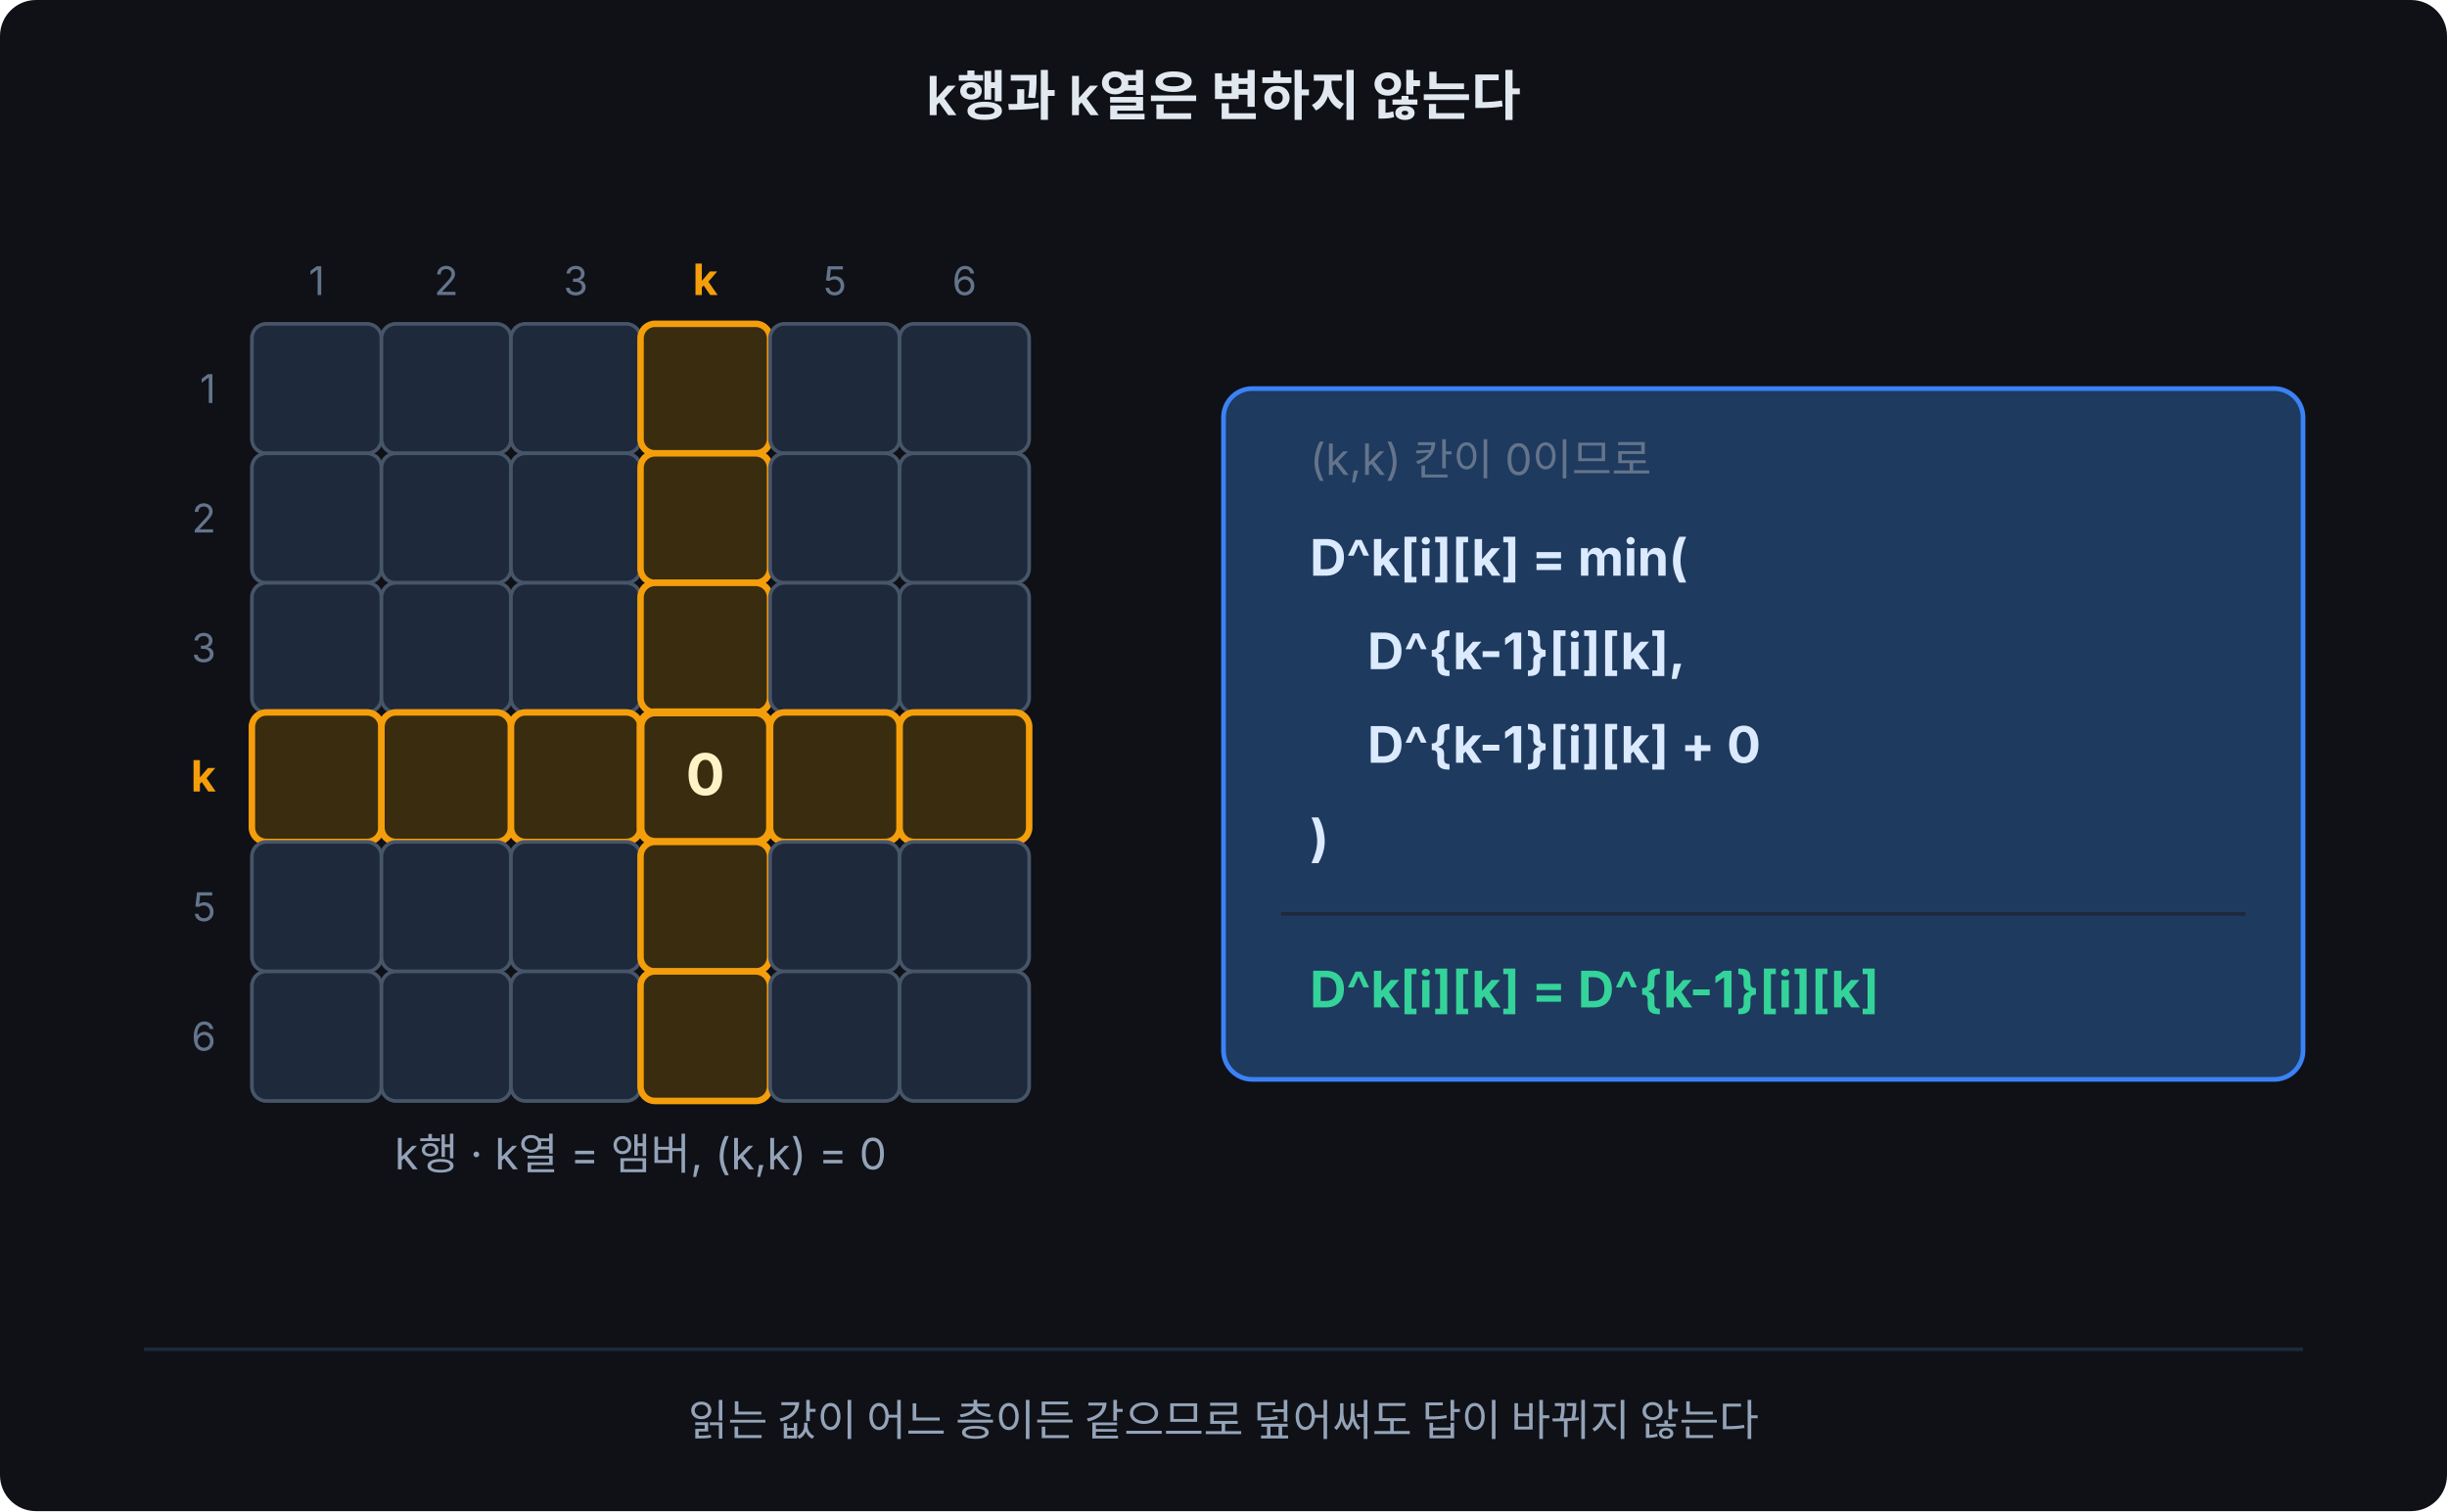
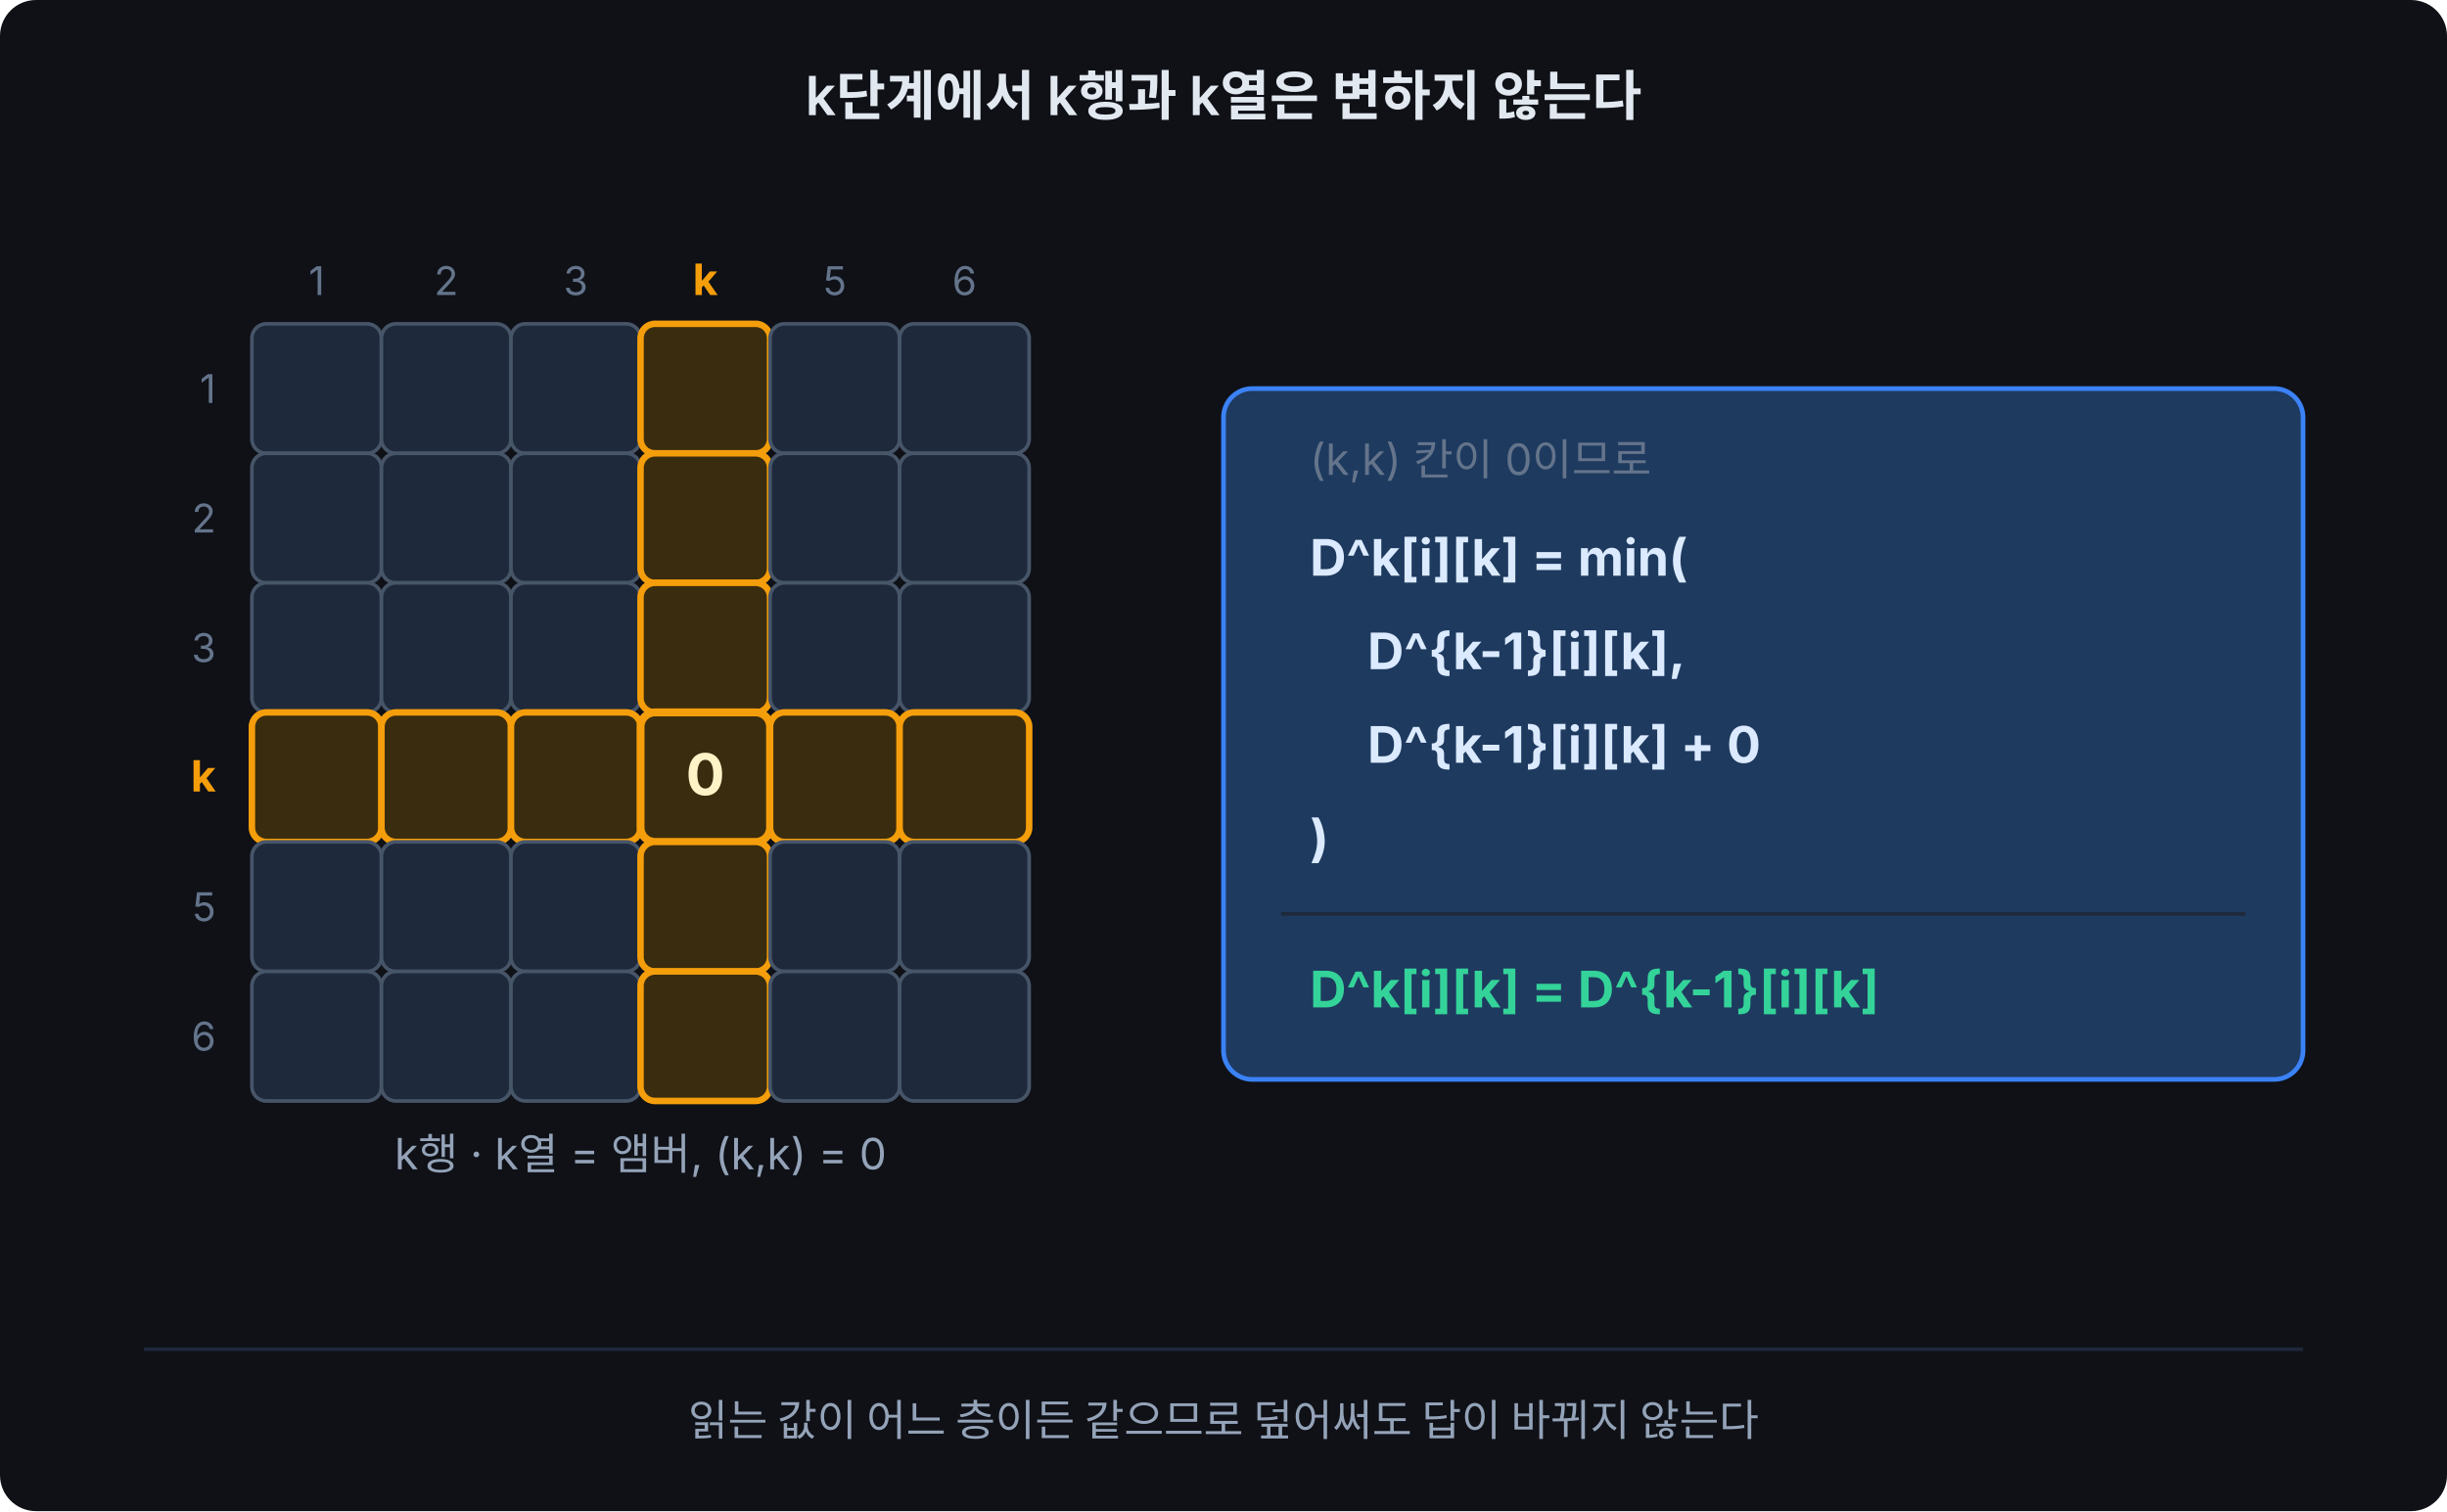
<svg xmlns="http://www.w3.org/2000/svg" viewBox="0 0 680 420" width="1020" height="630" font-family="system-ui,-apple-system,sans-serif">
  <rect width="680" height="420" rx="10" fill="#0f1117" />
-   <text x="340" y="32" text-anchor="middle" fill="#e2e8f0" font-size="15" font-weight="600">k행과 k열은 변하지 않는다</text>
+   <text x="340" y="32" text-anchor="middle" fill="#e2e8f0" font-size="15" font-weight="600">k단계에서 k행과 k열은 변하지 않는다</text>
  <text x="88" y="82" text-anchor="middle" fill="#64748b" font-size="11">1</text>
  <text x="124" y="82" text-anchor="middle" fill="#64748b" font-size="11">2</text>
  <text x="160" y="82" text-anchor="middle" fill="#64748b" font-size="11">3</text>
  <text x="196" y="82" text-anchor="middle" fill="#f59e0b" font-size="12" font-weight="700">k</text>
  <text x="232" y="82" text-anchor="middle" fill="#64748b" font-size="11">5</text>
  <text x="268" y="82" text-anchor="middle" fill="#64748b" font-size="11">6</text>
  <text x="60" y="112" text-anchor="end" fill="#64748b" font-size="11">1</text>
  <text x="60" y="148" text-anchor="end" fill="#64748b" font-size="11">2</text>
  <text x="60" y="184" text-anchor="end" fill="#64748b" font-size="11">3</text>
  <text x="60" y="220" text-anchor="end" fill="#f59e0b" font-size="12" font-weight="700">k</text>
  <text x="60" y="256" text-anchor="end" fill="#64748b" font-size="11">5</text>
  <text x="60" y="292" text-anchor="end" fill="#64748b" font-size="11">6</text>
  <g>
    <rect x="70" y="90" width="36" height="36" rx="4" fill="#1e293b" stroke="#475569" stroke-width="1" />
    <rect x="106" y="90" width="36" height="36" rx="4" fill="#1e293b" stroke="#475569" stroke-width="1" />
    <rect x="142" y="90" width="36" height="36" rx="4" fill="#1e293b" stroke="#475569" stroke-width="1" />
    <rect x="178" y="90" width="36" height="36" rx="4" fill="#3a2c0f" stroke="#f59e0b" stroke-width="1.8" />
    <rect x="214" y="90" width="36" height="36" rx="4" fill="#1e293b" stroke="#475569" stroke-width="1" />
    <rect x="250" y="90" width="36" height="36" rx="4" fill="#1e293b" stroke="#475569" stroke-width="1" />
    <rect x="70" y="126" width="36" height="36" rx="4" fill="#1e293b" stroke="#475569" stroke-width="1" />
    <rect x="106" y="126" width="36" height="36" rx="4" fill="#1e293b" stroke="#475569" stroke-width="1" />
    <rect x="142" y="126" width="36" height="36" rx="4" fill="#1e293b" stroke="#475569" stroke-width="1" />
    <rect x="178" y="126" width="36" height="36" rx="4" fill="#3a2c0f" stroke="#f59e0b" stroke-width="1.8" />
    <rect x="214" y="126" width="36" height="36" rx="4" fill="#1e293b" stroke="#475569" stroke-width="1" />
    <rect x="250" y="126" width="36" height="36" rx="4" fill="#1e293b" stroke="#475569" stroke-width="1" />
    <rect x="70" y="162" width="36" height="36" rx="4" fill="#1e293b" stroke="#475569" stroke-width="1" />
    <rect x="106" y="162" width="36" height="36" rx="4" fill="#1e293b" stroke="#475569" stroke-width="1" />
    <rect x="142" y="162" width="36" height="36" rx="4" fill="#1e293b" stroke="#475569" stroke-width="1" />
    <rect x="178" y="162" width="36" height="36" rx="4" fill="#3a2c0f" stroke="#f59e0b" stroke-width="1.8" />
    <rect x="214" y="162" width="36" height="36" rx="4" fill="#1e293b" stroke="#475569" stroke-width="1" />
    <rect x="250" y="162" width="36" height="36" rx="4" fill="#1e293b" stroke="#475569" stroke-width="1" />
    <rect x="70" y="198" width="36" height="36" rx="4" fill="#3a2c0f" stroke="#f59e0b" stroke-width="1.8" />
    <rect x="106" y="198" width="36" height="36" rx="4" fill="#3a2c0f" stroke="#f59e0b" stroke-width="1.8" />
    <rect x="142" y="198" width="36" height="36" rx="4" fill="#3a2c0f" stroke="#f59e0b" stroke-width="1.8" />
    <rect x="178" y="198" width="36" height="36" rx="4" fill="#3a2c0f" stroke="#f59e0b" stroke-width="2.2" />
    <text x="196" y="221" text-anchor="middle" fill="#fef3c7" font-size="16" font-weight="700">0</text>
    <rect x="214" y="198" width="36" height="36" rx="4" fill="#3a2c0f" stroke="#f59e0b" stroke-width="1.8" />
    <rect x="250" y="198" width="36" height="36" rx="4" fill="#3a2c0f" stroke="#f59e0b" stroke-width="1.8" />
    <rect x="70" y="234" width="36" height="36" rx="4" fill="#1e293b" stroke="#475569" stroke-width="1" />
    <rect x="106" y="234" width="36" height="36" rx="4" fill="#1e293b" stroke="#475569" stroke-width="1" />
    <rect x="142" y="234" width="36" height="36" rx="4" fill="#1e293b" stroke="#475569" stroke-width="1" />
    <rect x="178" y="234" width="36" height="36" rx="4" fill="#3a2c0f" stroke="#f59e0b" stroke-width="1.8" />
    <rect x="214" y="234" width="36" height="36" rx="4" fill="#1e293b" stroke="#475569" stroke-width="1" />
    <rect x="250" y="234" width="36" height="36" rx="4" fill="#1e293b" stroke="#475569" stroke-width="1" />
    <rect x="70" y="270" width="36" height="36" rx="4" fill="#1e293b" stroke="#475569" stroke-width="1" />
    <rect x="106" y="270" width="36" height="36" rx="4" fill="#1e293b" stroke="#475569" stroke-width="1" />
    <rect x="142" y="270" width="36" height="36" rx="4" fill="#1e293b" stroke="#475569" stroke-width="1" />
    <rect x="178" y="270" width="36" height="36" rx="4" fill="#3a2c0f" stroke="#f59e0b" stroke-width="1.8" />
    <rect x="214" y="270" width="36" height="36" rx="4" fill="#1e293b" stroke="#475569" stroke-width="1" />
    <rect x="250" y="270" width="36" height="36" rx="4" fill="#1e293b" stroke="#475569" stroke-width="1" />
  </g>
  <text x="178" y="325" text-anchor="middle" fill="#94a3b8" font-size="12">k행 · k열 = 앰버, (k,k) = 0</text>
  <rect x="340" y="108" width="300" height="192" rx="8" fill="#1e3a5f" stroke="#3b82f6" stroke-width="1.3" />
  <text x="364" y="132" fill="#64748b" font-size="12">(k,k) 칸이 0이므로</text>
  <text x="364" y="160" fill="#dbeafe" font-size="14" font-weight="700">D^k[i][k] = min(</text>
  <text x="380" y="186" fill="#dbeafe" font-size="14" font-weight="700">D^{k-1}[i][k],</text>
  <text x="380" y="212" fill="#dbeafe" font-size="14" font-weight="700">D^{k-1}[i][k] + 0</text>
  <text x="364" y="238" fill="#dbeafe" font-size="14" font-weight="700">)</text>
  <line x1="356" y1="254" x2="624" y2="254" stroke="#1e293b" stroke-width="1" />
  <text x="364" y="280" fill="#34d399" font-size="14" font-weight="700">D^k[i][k] = D^{k-1}[i][k]</text>
  <line x1="40" y1="375" x2="640" y2="375" stroke="#1e293b" stroke-width="1" />
  <text x="340" y="399" text-anchor="middle" fill="#94a3b8" font-size="12">읽는 값이 어느 층이든 같으므로 덮어써도 답이 바뀌지 않는다</text>
</svg>
